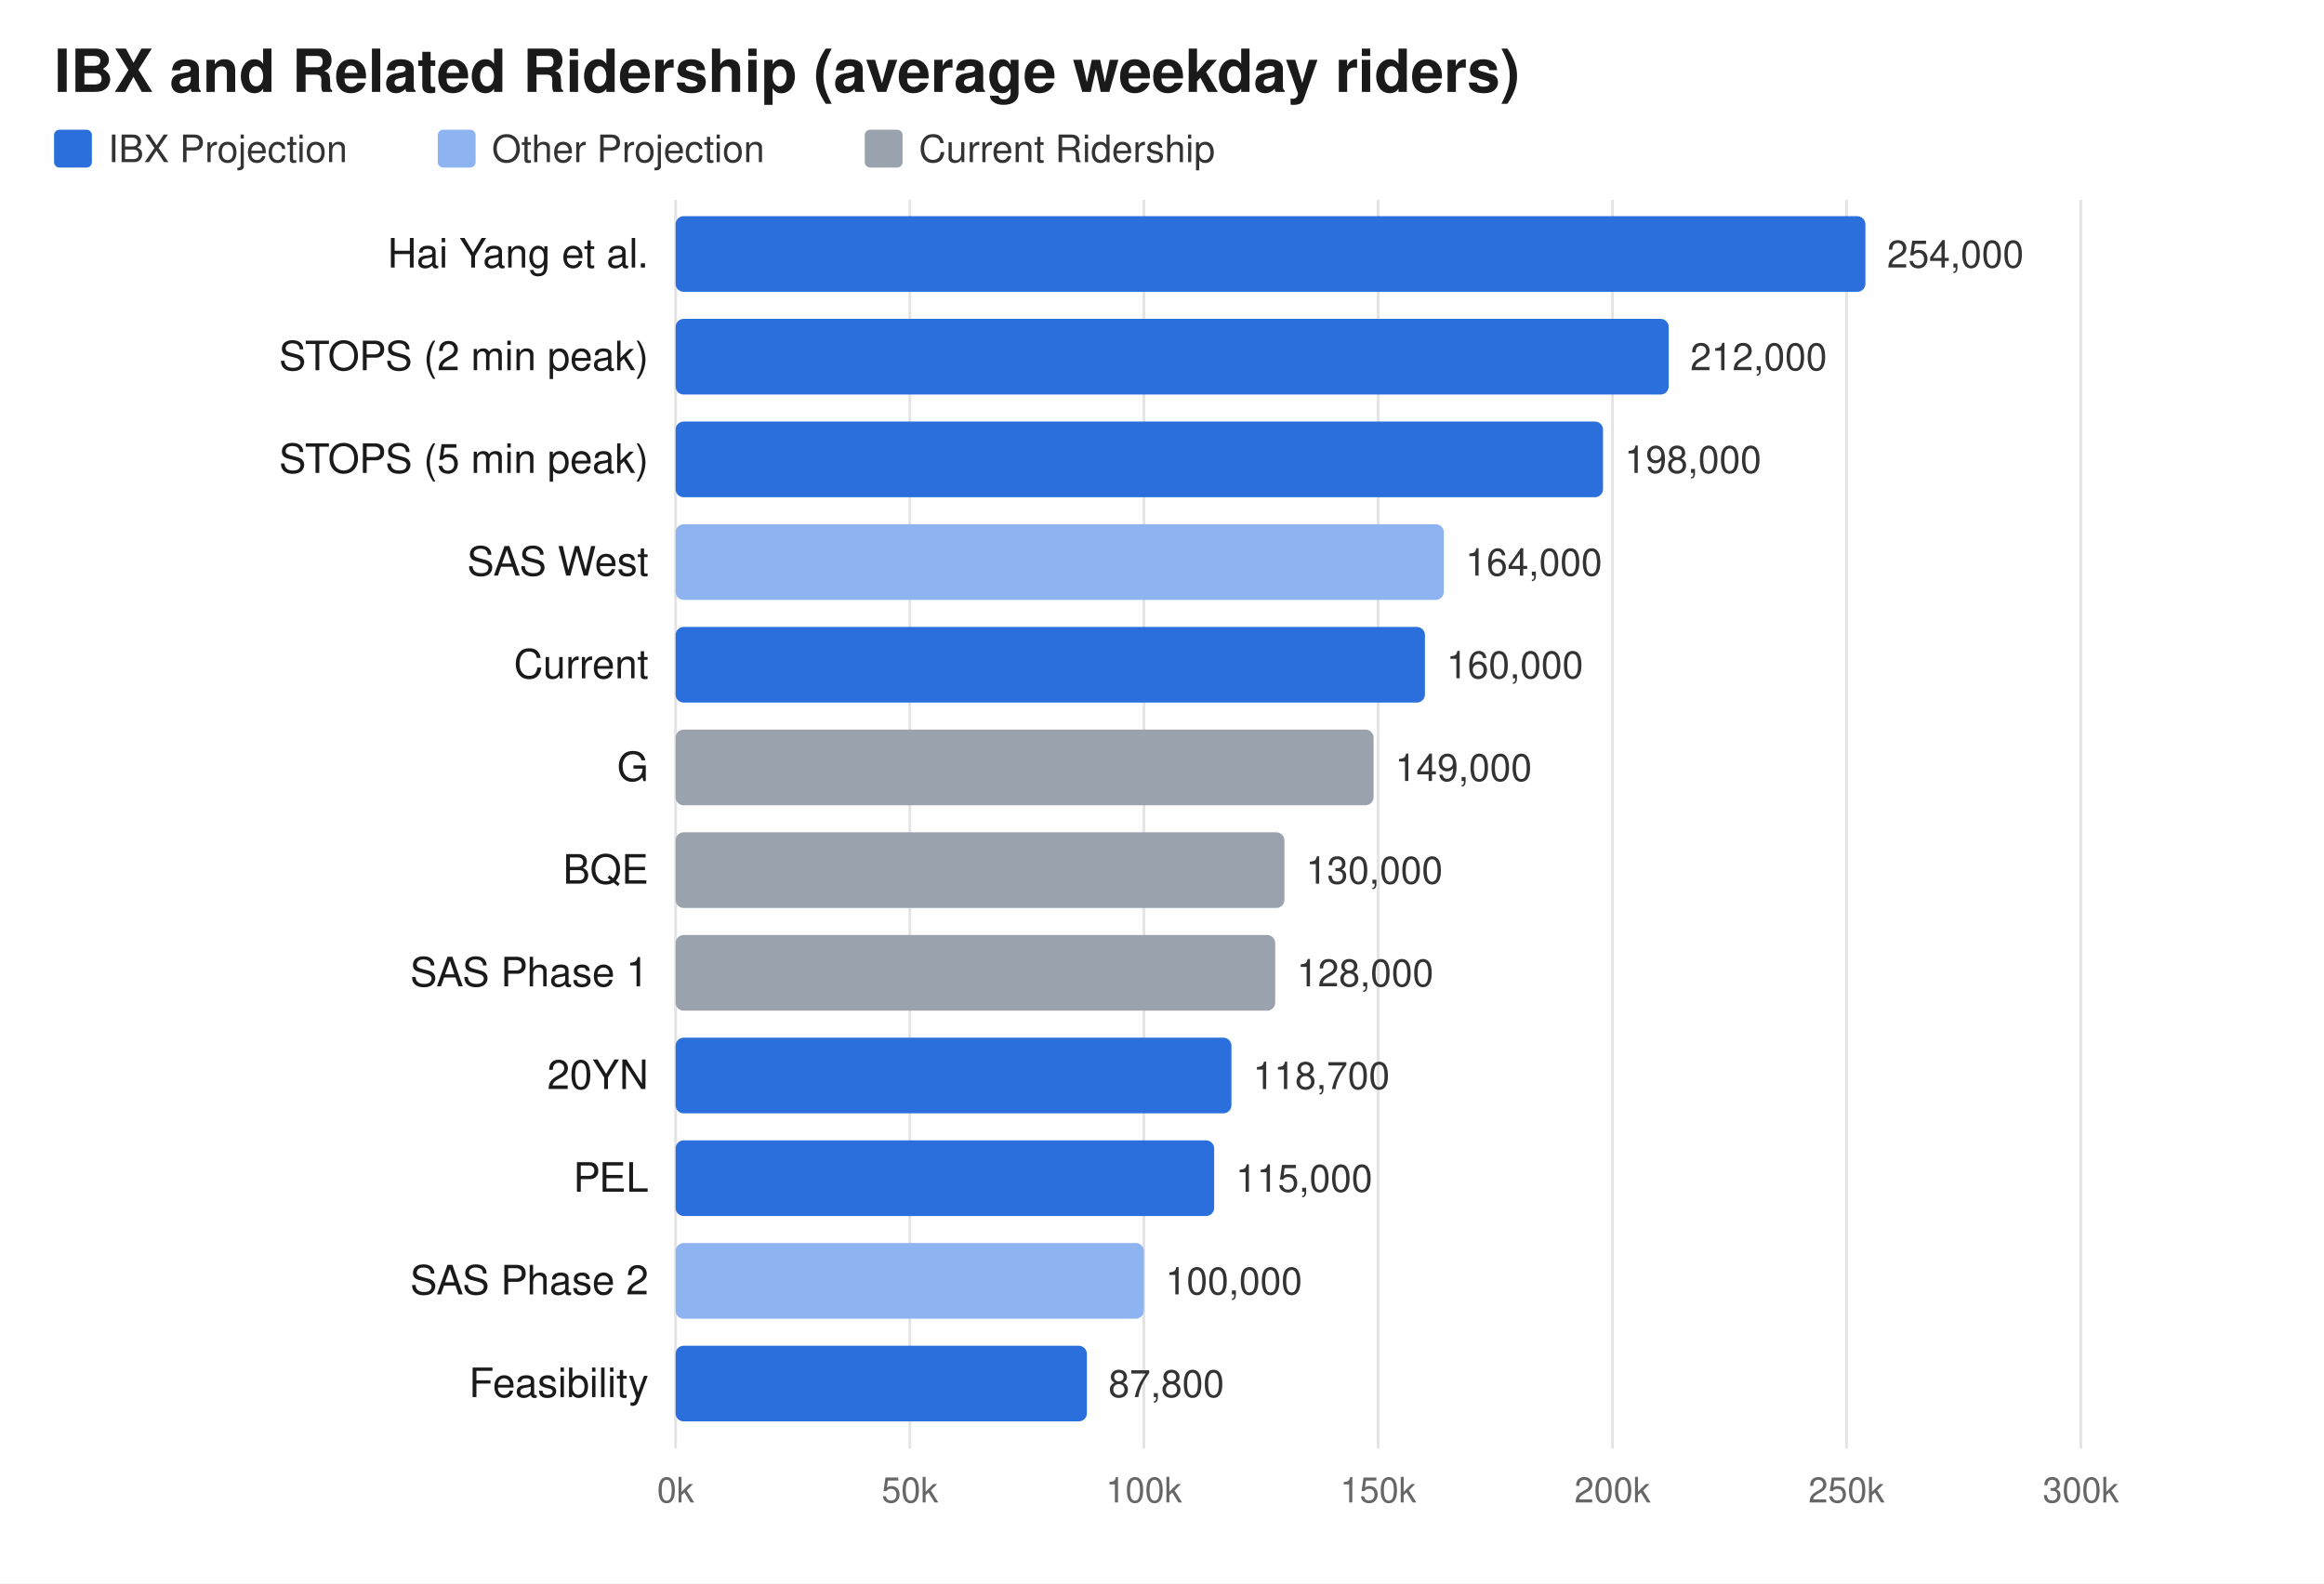
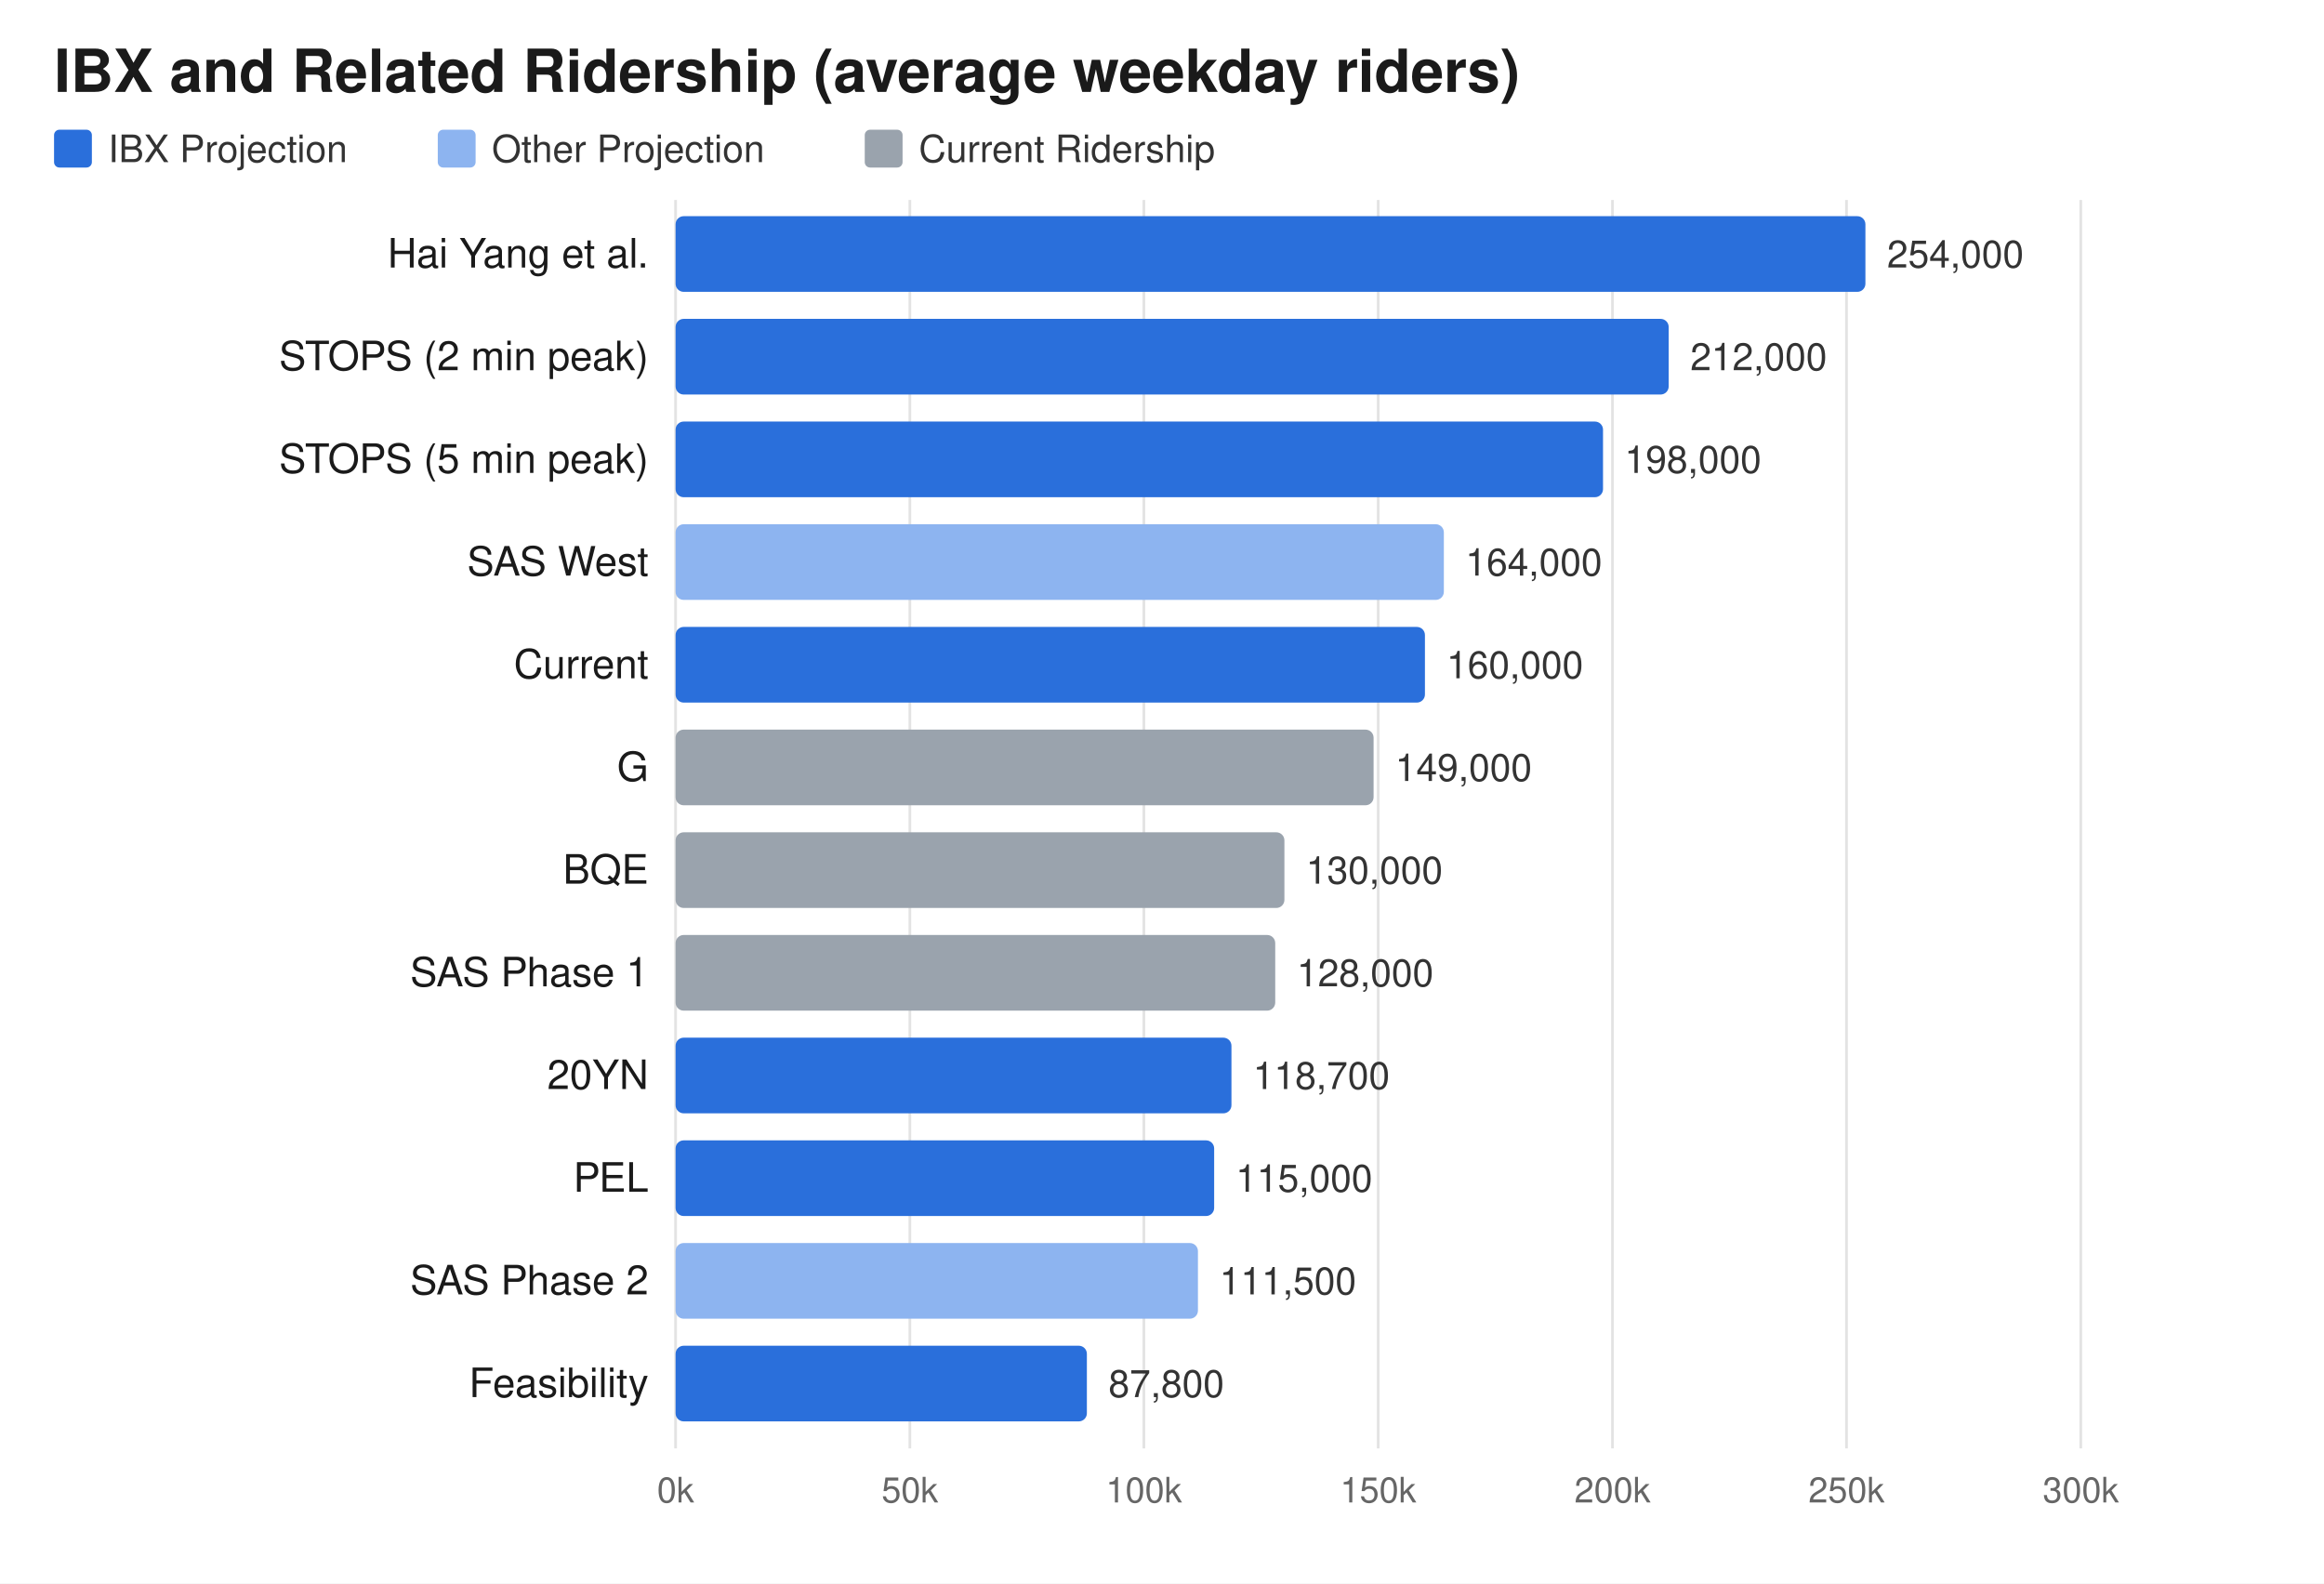
<svg xmlns="http://www.w3.org/2000/svg" width="860" height="586" viewBox="0 0 860 586" font-family="Helvetica, Arial, sans-serif">
  <rect width="100%" height="100%" fill="#ffffff" />
  <text x="20" y="34" font-size="22" font-weight="bold" fill="#1a1a1a">IBX and Related Ridership (average weekday riders)</text>
  <rect x="20" y="48" width="14" height="14" rx="2" fill="#2a6fdb" />
  <text x="40" y="60" font-size="14" fill="#333">IBX Projection</text>
  <rect x="162" y="48" width="14" height="14" rx="2" fill="#8db4f0" />
  <text x="182" y="60" font-size="14" fill="#333">Other Projection</text>
  <rect x="320" y="48" width="14" height="14" rx="2" fill="#9aa3ad" />
  <text x="340" y="60" font-size="14" fill="#333">Current Ridership</text>
  <line x1="250.0" y1="74" x2="250.0" y2="536" stroke="#e3e3e3" />
  <text x="250.0" y="556" font-size="13" fill="#666" text-anchor="middle">0k</text>
  <line x1="336.7" y1="74" x2="336.7" y2="536" stroke="#e3e3e3" />
  <text x="336.7" y="556" font-size="13" fill="#666" text-anchor="middle">50k</text>
  <line x1="423.3" y1="74" x2="423.3" y2="536" stroke="#e3e3e3" />
  <text x="423.3" y="556" font-size="13" fill="#666" text-anchor="middle">100k</text>
  <line x1="510.0" y1="74" x2="510.0" y2="536" stroke="#e3e3e3" />
  <text x="510.0" y="556" font-size="13" fill="#666" text-anchor="middle">150k</text>
  <line x1="596.7" y1="74" x2="596.7" y2="536" stroke="#e3e3e3" />
  <text x="596.7" y="556" font-size="13" fill="#666" text-anchor="middle">200k</text>
  <line x1="683.3" y1="74" x2="683.3" y2="536" stroke="#e3e3e3" />
  <text x="683.3" y="556" font-size="13" fill="#666" text-anchor="middle">250k</text>
  <line x1="770.0" y1="74" x2="770.0" y2="536" stroke="#e3e3e3" />
  <text x="770.0" y="556" font-size="13" fill="#666" text-anchor="middle">300k</text>
  <text x="240" y="99.0" font-size="15" fill="#1a1a1a" text-anchor="end">Hai Yang et al.</text>
  <rect x="250" y="80" width="440.3" height="28" rx="3" fill="#2a6fdb" />
  <text x="698.3" y="99.0" font-size="14" fill="#333">254,000</text>
  <text x="240" y="137.0" font-size="15" fill="#1a1a1a" text-anchor="end">STOPS (2 min peak)</text>
  <rect x="250" y="118" width="367.5" height="28" rx="3" fill="#2a6fdb" />
  <text x="625.5" y="137.0" font-size="14" fill="#333">212,000</text>
  <text x="240" y="175.0" font-size="15" fill="#1a1a1a" text-anchor="end">STOPS (5 min peak)</text>
  <rect x="250" y="156" width="343.2" height="28" rx="3" fill="#2a6fdb" />
  <text x="601.2" y="175.0" font-size="14" fill="#333">198,000</text>
  <text x="240" y="213.0" font-size="15" fill="#1a1a1a" text-anchor="end">SAS West</text>
  <rect x="250" y="194" width="284.3" height="28" rx="3" fill="#8db4f0" />
  <text x="542.3" y="213.0" font-size="14" fill="#333">164,000</text>
  <text x="240" y="251.0" font-size="15" fill="#1a1a1a" text-anchor="end">Current</text>
  <rect x="250" y="232" width="277.3" height="28" rx="3" fill="#2a6fdb" />
  <text x="535.3" y="251.0" font-size="14" fill="#333">160,000</text>
  <text x="240" y="289.0" font-size="15" fill="#1a1a1a" text-anchor="end">G</text>
  <rect x="250" y="270" width="258.3" height="28" rx="3" fill="#9aa3ad" />
  <text x="516.3" y="289.0" font-size="14" fill="#333">149,000</text>
  <text x="240" y="327.0" font-size="15" fill="#1a1a1a" text-anchor="end">BQE</text>
  <rect x="250" y="308" width="225.3" height="28" rx="3" fill="#9aa3ad" />
  <text x="483.3" y="327.0" font-size="14" fill="#333">130,000</text>
  <text x="240" y="365.0" font-size="15" fill="#1a1a1a" text-anchor="end">SAS Phase 1</text>
  <rect x="250" y="346" width="221.9" height="28" rx="3" fill="#9aa3ad" />
  <text x="479.9" y="365.0" font-size="14" fill="#333">128,000</text>
  <text x="240" y="403.0" font-size="15" fill="#1a1a1a" text-anchor="end">20YN</text>
  <rect x="250" y="384" width="205.7" height="28" rx="3" fill="#2a6fdb" />
  <text x="463.7" y="403.0" font-size="14" fill="#333">118,700</text>
  <text x="240" y="441.0" font-size="15" fill="#1a1a1a" text-anchor="end">PEL</text>
  <rect x="250" y="422" width="199.3" height="28" rx="3" fill="#2a6fdb" />
  <text x="457.3" y="441.0" font-size="14" fill="#333">115,000</text>
  <text x="240" y="479.0" font-size="15" fill="#1a1a1a" text-anchor="end">SAS Phase 2</text>
-   <rect x="250" y="460" width="173.3" height="28" rx="3" fill="#8db4f0" />
-   <text x="431.3" y="479.0" font-size="14" fill="#333">100,000</text>
+   <rect x="250" y="460" width="193.3" height="28" rx="3" fill="#8db4f0" />
+   <text x="451.3" y="479.0" font-size="14" fill="#333">111,500</text>
  <text x="240" y="517.0" font-size="15" fill="#1a1a1a" text-anchor="end">Feasibility</text>
  <rect x="250" y="498" width="152.2" height="28" rx="3" fill="#2a6fdb" />
  <text x="410.2" y="517.0" font-size="14" fill="#333">87,800</text>
</svg>
